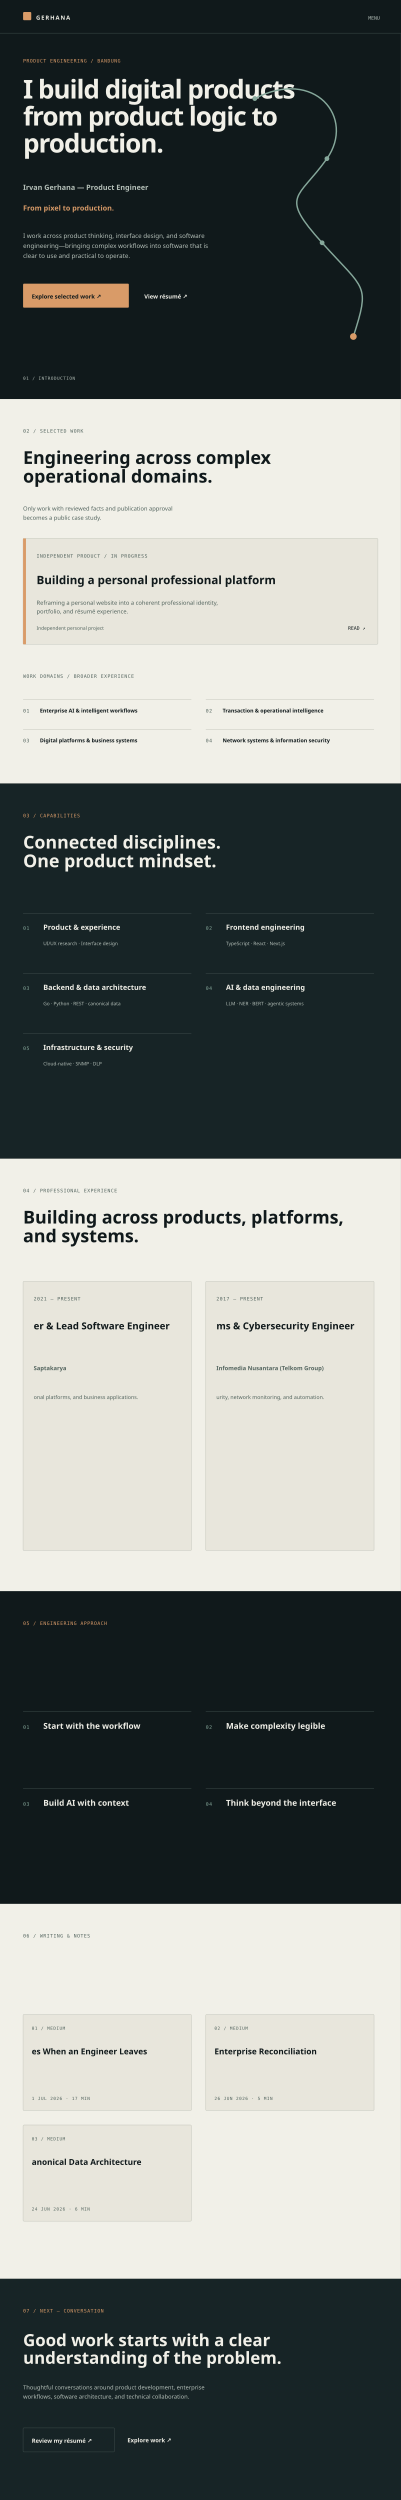
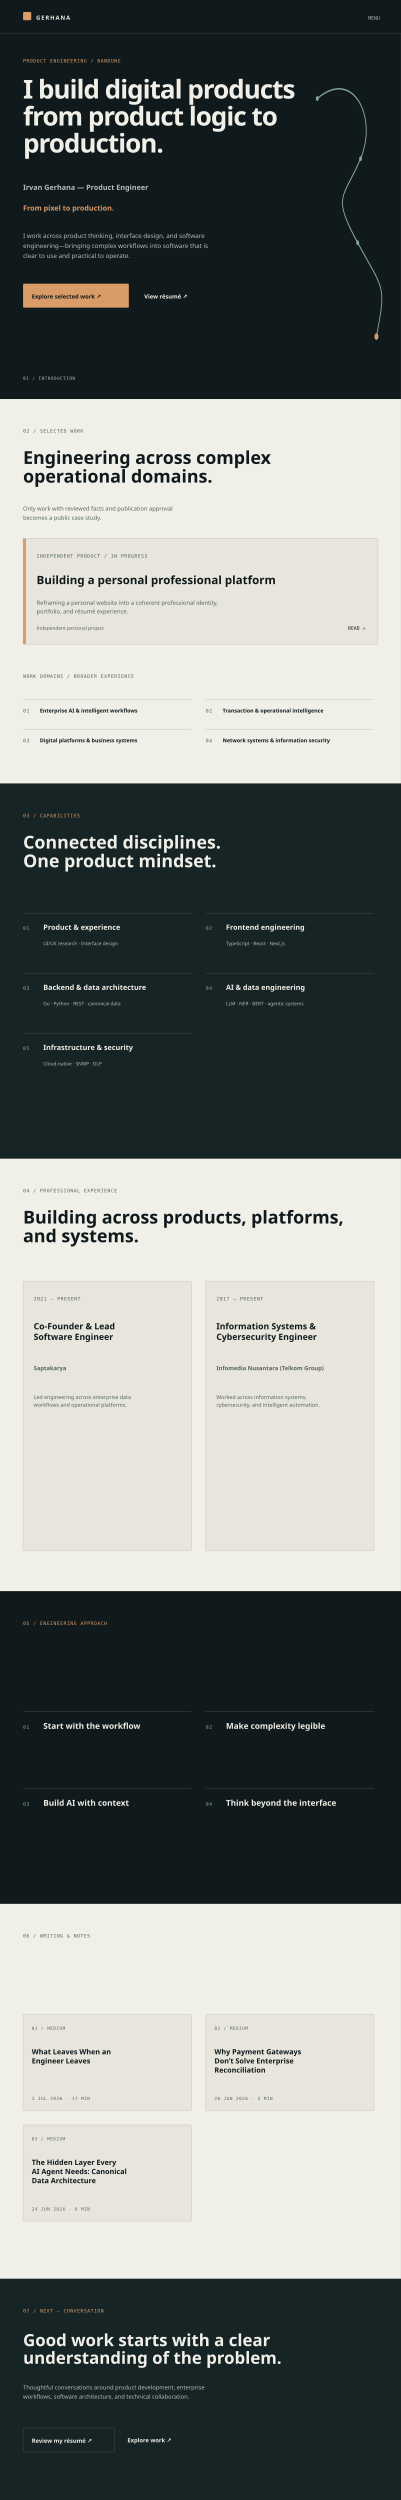
<svg xmlns="http://www.w3.org/2000/svg" width="834" height="5200" viewBox="0 0 834 5200" role="img" aria-labelledby="t d">
  <rect x="0" y="0" width="834" height="5200" rx="0" fill="#10191B" stroke="none" stroke-width="1" />
  <rect x="0" y="0" width="834" height="70" rx="0" fill="#10191B" stroke="none" stroke-width="1" />
  <line x1="0" y1="69" x2="834" y2="69" stroke="#3C4A49" stroke-width="1" opacity="1" />
  <rect x="48" y="25" width="17" height="17" rx="2" fill="#D99B68" stroke="none" stroke-width="1" />
  <text x="75" y="41" font-family="Plus Jakarta Sans" font-size="12" font-weight="700" fill="#F1F0E8" text-anchor="start" letter-spacing="2">GERHANA</text>
  <text x="790" y="41" font-family="ui-monospace, monospace" font-size="10" font-weight="400" fill="#B4BFB8" text-anchor="end">MENU</text>
  <text x="48" y="130" font-family="ui-monospace, SFMono-Regular, monospace" font-size="10" font-weight="500" fill="#D99B68" text-anchor="start" letter-spacing="1">PRODUCT ENGINEERING / BANDUNG</text>
  <text x="48" y="205" font-family="Manrope" font-size="54" font-weight="650" fill="#F1F0E8" letter-spacing="-2">
    <tspan x="48" dy="0">I build digital products</tspan>
    <tspan x="48" dy="56.16">from product logic to</tspan>
    <tspan x="48" dy="56.16">production.</tspan>
  </text>
  <text x="48" y="395" font-family="Plus Jakarta Sans" font-size="15" font-weight="600" fill="#B4BFB8" text-anchor="start">Irvan Gerhana — Product Engineer</text>
  <text x="48" y="438" font-family="Plus Jakarta Sans" font-size="15" font-weight="600" fill="#D99B68" text-anchor="start">From pixel to production.</text>
  <text x="48" y="495" font-family="Plus Jakarta Sans" font-size="13" font-weight="400" fill="#B4BFB8">
    <tspan x="48" dy="0">I work across product thinking, interface design, and software</tspan>
    <tspan x="48" dy="20.8">engineering—bringing complex workflows into software that is</tspan>
    <tspan x="48" dy="20.8">clear to use and practical to operate.</tspan>
  </text>
  <rect x="48" y="590" width="220" height="50" rx="2" fill="#D99B68" stroke="none" stroke-width="1" />
  <text x="66" y="621" font-family="Plus Jakarta Sans" font-size="12" font-weight="700" fill="#10191B" text-anchor="start">Explore selected work ↗</text>
  <text x="300" y="621" font-family="Plus Jakarta Sans" font-size="12" font-weight="600" fill="#F1F0E8" text-anchor="start">View résumé ↗</text>
-   <path d="M 530 205 C 655 140 740 245 680 330 S 580 405 670 505 S 770 590 735 700" fill="none" stroke="#86A89B" stroke-width="3" opacity="1" stroke-linecap="round" stroke-linejoin="round" />
-   <circle cx="530" cy="205" r="5" fill="#86A89B" stroke="none" stroke-width="1" />
-   <circle cx="680" cy="330" r="5" fill="#86A89B" stroke="none" stroke-width="1" />
-   <circle cx="670" cy="505" r="5" fill="#86A89B" stroke="none" stroke-width="1" />
-   <circle cx="735" cy="700" r="7" fill="#D99B68" stroke="none" stroke-width="1" />
+   <g transform="matrix(0.6 0 0 1 342 0)">
+     <path d="M 530 205 C 655 140 740 245 680 330 S 580 405 670 505 S 770 590 735 700" fill="none" stroke="#86A89B" stroke-width="3" opacity="1" stroke-linecap="round" stroke-linejoin="round" />
+     <circle cx="530" cy="205" r="5" fill="#86A89B" stroke="none" stroke-width="1" />
+     <circle cx="680" cy="330" r="5" fill="#86A89B" stroke="none" stroke-width="1" />
+     <circle cx="670" cy="505" r="5" fill="#86A89B" stroke="none" stroke-width="1" />
+     <circle cx="735" cy="700" r="7" fill="#D99B68" stroke="none" stroke-width="1" />
+   </g>
  <text x="48" y="790" font-family="ui-monospace, SFMono-Regular, monospace" font-size="9" font-weight="500" fill="#B4BFB8" text-anchor="start" letter-spacing="1">01 / INTRODUCTION</text>
  <rect x="0" y="830" width="834" height="800" rx="0" fill="#F1F0E8" stroke="none" stroke-width="1" />
  <text x="48" y="900" font-family="ui-monospace, SFMono-Regular, monospace" font-size="10" font-weight="500" fill="#53645E" text-anchor="start" letter-spacing="1">02 / SELECTED WORK</text>
  <text x="48" y="965" font-family="Manrope" font-size="37" font-weight="600" fill="#10191B">
    <tspan x="48" dy="0">Engineering across complex</tspan>
    <tspan x="48" dy="38.85">operational domains.</tspan>
  </text>
  <text x="48" y="1062" font-family="Plus Jakarta Sans" font-size="12" font-weight="400" fill="#53645E">
    <tspan x="48" dy="0">Only work with reviewed facts and publication approval</tspan>
    <tspan x="48" dy="19.2">becomes a public case study.</tspan>
  </text>
  <rect x="48" y="1120" width="738" height="220" rx="2" fill="#E8E6DC" stroke="#C6C8BE" stroke-width="1" />
  <rect x="48" y="1120" width="6" height="220" rx="0" fill="#D99B68" stroke="none" stroke-width="1" />
  <text x="76" y="1160" font-family="ui-monospace, SFMono-Regular, monospace" font-size="10" font-weight="500" fill="#53645E" text-anchor="start" letter-spacing="1">INDEPENDENT PRODUCT / IN PROGRESS</text>
  <text x="76" y="1215" font-family="Manrope" font-size="24" font-weight="600" fill="#10191B" text-anchor="start">Building a personal professional platform</text>
  <text x="76" y="1258" font-family="Plus Jakarta Sans" font-size="12" font-weight="400" fill="#53645E">
    <tspan x="76" dy="0">Reframing a personal website into a coherent professional identity,</tspan>
    <tspan x="76" dy="18">portfolio, and résumé experience.</tspan>
  </text>
  <text x="76" y="1310" font-family="Plus Jakarta Sans" font-size="10" font-weight="400" fill="#53645E" text-anchor="start">Independent personal project</text>
  <text x="760" y="1310" font-family="ui-monospace, monospace" font-size="10" font-weight="400" fill="#10191B" text-anchor="end">READ ↗</text>
  <text x="48" y="1410" font-family="ui-monospace, SFMono-Regular, monospace" font-size="10" font-weight="500" fill="#53645E" text-anchor="start" letter-spacing="1">WORK DOMAINS / BROADER EXPERIENCE</text>
  <line x1="48" y1="1455" x2="398" y2="1455" stroke="#C6C8BE" stroke-width="1" opacity="1" />
  <text x="48" y="1482" font-family="ui-monospace, SFMono-Regular, monospace" font-size="10" font-weight="500" fill="#53645E" text-anchor="start" letter-spacing="1">01</text>
  <text x="83" y="1482" font-family="Plus Jakarta Sans" font-size="11" font-weight="600" fill="#10191B" text-anchor="start">Enterprise AI &amp; intelligent workflows</text>
  <line x1="428" y1="1455" x2="778" y2="1455" stroke="#C6C8BE" stroke-width="1" opacity="1" />
  <text x="428" y="1482" font-family="ui-monospace, SFMono-Regular, monospace" font-size="10" font-weight="500" fill="#53645E" text-anchor="start" letter-spacing="1">02</text>
  <text x="463" y="1482" font-family="Plus Jakarta Sans" font-size="11" font-weight="600" fill="#10191B" text-anchor="start">Transaction &amp; operational intelligence</text>
  <line x1="48" y1="1517" x2="398" y2="1517" stroke="#C6C8BE" stroke-width="1" opacity="1" />
  <text x="48" y="1544" font-family="ui-monospace, SFMono-Regular, monospace" font-size="10" font-weight="500" fill="#53645E" text-anchor="start" letter-spacing="1">03</text>
  <text x="83" y="1544" font-family="Plus Jakarta Sans" font-size="11" font-weight="600" fill="#10191B" text-anchor="start">Digital platforms &amp; business systems</text>
  <line x1="428" y1="1517" x2="778" y2="1517" stroke="#C6C8BE" stroke-width="1" opacity="1" />
  <text x="428" y="1544" font-family="ui-monospace, SFMono-Regular, monospace" font-size="10" font-weight="500" fill="#53645E" text-anchor="start" letter-spacing="1">04</text>
  <text x="463" y="1544" font-family="Plus Jakarta Sans" font-size="11" font-weight="600" fill="#10191B" text-anchor="start">Network systems &amp; information security</text>
  <rect x="0" y="1630" width="834" height="780" rx="0" fill="#172426" stroke="none" stroke-width="1" />
  <text x="48" y="1700" font-family="ui-monospace, SFMono-Regular, monospace" font-size="10" font-weight="500" fill="#D99B68" text-anchor="start" letter-spacing="1">03 / CAPABILITIES</text>
  <text x="48" y="1765" font-family="Manrope" font-size="37" font-weight="600" fill="#F1F0E8">
    <tspan x="48" dy="0">Connected disciplines.</tspan>
    <tspan x="48" dy="38.85">One product mindset.</tspan>
  </text>
  <line x1="48" y1="1900" x2="398" y2="1900" stroke="#3C4A49" stroke-width="1" opacity="1" />
  <text x="48" y="1934" font-family="ui-monospace, SFMono-Regular, monospace" font-size="10" font-weight="500" fill="#86A89B" text-anchor="start" letter-spacing="1">01</text>
  <text x="90" y="1934" font-family="Manrope" font-size="15" font-weight="600" fill="#F1F0E8" text-anchor="start">Product &amp; experience</text>
  <text x="90" y="1966" font-family="Plus Jakarta Sans" font-size="10" font-weight="400" fill="#B4BFB8" text-anchor="start">UI/UX research · Interface design</text>
  <line x1="428" y1="1900" x2="778" y2="1900" stroke="#3C4A49" stroke-width="1" opacity="1" />
  <text x="428" y="1934" font-family="ui-monospace, SFMono-Regular, monospace" font-size="10" font-weight="500" fill="#86A89B" text-anchor="start" letter-spacing="1">02</text>
  <text x="470" y="1934" font-family="Manrope" font-size="15" font-weight="600" fill="#F1F0E8" text-anchor="start">Frontend engineering</text>
  <text x="470" y="1966" font-family="Plus Jakarta Sans" font-size="10" font-weight="400" fill="#B4BFB8" text-anchor="start">TypeScript · React · Next.js</text>
  <line x1="48" y1="2025" x2="398" y2="2025" stroke="#3C4A49" stroke-width="1" opacity="1" />
  <text x="48" y="2059" font-family="ui-monospace, SFMono-Regular, monospace" font-size="10" font-weight="500" fill="#86A89B" text-anchor="start" letter-spacing="1">03</text>
  <text x="90" y="2059" font-family="Manrope" font-size="15" font-weight="600" fill="#F1F0E8" text-anchor="start">Backend &amp; data architecture</text>
  <text x="90" y="2091" font-family="Plus Jakarta Sans" font-size="10" font-weight="400" fill="#B4BFB8" text-anchor="start">Go · Python · REST · canonical data</text>
  <line x1="428" y1="2025" x2="778" y2="2025" stroke="#3C4A49" stroke-width="1" opacity="1" />
  <text x="428" y="2059" font-family="ui-monospace, SFMono-Regular, monospace" font-size="10" font-weight="500" fill="#86A89B" text-anchor="start" letter-spacing="1">04</text>
  <text x="470" y="2059" font-family="Manrope" font-size="15" font-weight="600" fill="#F1F0E8" text-anchor="start">AI &amp; data engineering</text>
  <text x="470" y="2091" font-family="Plus Jakarta Sans" font-size="10" font-weight="400" fill="#B4BFB8" text-anchor="start">LLM · NER · BERT · agentic systems</text>
  <line x1="48" y1="2150" x2="398" y2="2150" stroke="#3C4A49" stroke-width="1" opacity="1" />
  <text x="48" y="2184" font-family="ui-monospace, SFMono-Regular, monospace" font-size="10" font-weight="500" fill="#86A89B" text-anchor="start" letter-spacing="1">05</text>
  <text x="90" y="2184" font-family="Manrope" font-size="15" font-weight="600" fill="#F1F0E8" text-anchor="start">Infrastructure &amp; security</text>
  <text x="90" y="2216" font-family="Plus Jakarta Sans" font-size="10" font-weight="400" fill="#B4BFB8" text-anchor="start">Cloud-native · SNMP · DLP</text>
  <rect x="0" y="2410" width="834" height="900" rx="0" fill="#F1F0E8" stroke="none" stroke-width="1" />
  <text x="48" y="2480" font-family="ui-monospace, SFMono-Regular, monospace" font-size="10" font-weight="500" fill="#53645E" text-anchor="start" letter-spacing="1">04 / PROFESSIONAL EXPERIENCE</text>
  <text x="48" y="2545" font-family="Manrope" font-size="37" font-weight="600" fill="#10191B">
    <tspan x="48" dy="0">Building across products, platforms,</tspan>
    <tspan x="48" dy="38.85">and systems.</tspan>
  </text>
  <rect x="48" y="2665" width="350" height="560" rx="2" fill="#E8E6DC" stroke="#C6C8BE" stroke-width="1" />
  <text x="70" y="2705" font-family="ui-monospace, SFMono-Regular, monospace" font-size="10" font-weight="500" fill="#53645E" text-anchor="start" letter-spacing="1">2021 — PRESENT</text>
-   <text x="70" y="2765" font-family="Manrope" font-size="20" font-weight="600" fill="#10191B">
-     <tspan x="70" dy="0">er &amp; Lead Software Engineer</tspan>
+   <text x="70" y="2765" font-family="Manrope" font-size="18" font-weight="600" fill="#10191B">
+     <tspan x="70" dy="0">Co-Founder &amp; Lead</tspan>
+     <tspan x="70" dy="22">Software Engineer</tspan>
  </text>
  <text x="70" y="2850" font-family="Plus Jakarta Sans" font-size="12" font-weight="600" fill="#53645E" text-anchor="start">Saptakarya</text>
  <text x="70" y="2910" font-family="Plus Jakarta Sans" font-size="11" font-weight="400" fill="#53645E">
-     <tspan x="70" dy="0">onal platforms, and business applications.</tspan>
+     <tspan x="70" dy="0">Led engineering across enterprise data</tspan>
+     <tspan x="70" dy="16">workflows and operational platforms.</tspan>
  </text>
  <rect x="428" y="2665" width="350" height="560" rx="2" fill="#E8E6DC" stroke="#C6C8BE" stroke-width="1" />
  <text x="450" y="2705" font-family="ui-monospace, SFMono-Regular, monospace" font-size="10" font-weight="500" fill="#53645E" text-anchor="start" letter-spacing="1">2017 — PRESENT</text>
-   <text x="450" y="2765" font-family="Manrope" font-size="20" font-weight="600" fill="#10191B">
-     <tspan x="450" dy="0">ms &amp; Cybersecurity Engineer</tspan>
+   <text x="450" y="2765" font-family="Manrope" font-size="18" font-weight="600" fill="#10191B">
+     <tspan x="450" dy="0">Information Systems &amp;</tspan>
+     <tspan x="450" dy="22">Cybersecurity Engineer</tspan>
  </text>
  <text x="450" y="2850" font-family="Plus Jakarta Sans" font-size="12" font-weight="600" fill="#53645E" text-anchor="start">Infomedia Nusantara (Telkom Group)</text>
  <text x="450" y="2910" font-family="Plus Jakarta Sans" font-size="11" font-weight="400" fill="#53645E">
-     <tspan x="450" dy="0">urity, network monitoring, and automation.</tspan>
+     <tspan x="450" dy="0">Worked across information systems,</tspan>
+     <tspan x="450" dy="16">cybersecurity, and intelligent automation.</tspan>
  </text>
  <rect x="0" y="3310" width="834" height="650" rx="0" fill="#10191B" stroke="none" stroke-width="1" />
  <text x="48" y="3380" font-family="ui-monospace, SFMono-Regular, monospace" font-size="10" font-weight="500" fill="#D99B68" text-anchor="start" letter-spacing="1">05 / ENGINEERING APPROACH</text>
  <line x1="48" y1="3560" x2="398" y2="3560" stroke="#3C4A49" stroke-width="1" opacity="1" />
  <text x="48" y="3596" font-family="ui-monospace, SFMono-Regular, monospace" font-size="10" font-weight="500" fill="#86A89B" text-anchor="start" letter-spacing="1">01</text>
  <text x="90" y="3596" font-family="Manrope" font-size="17" font-weight="600" fill="#F1F0E8" text-anchor="start">Start with the workflow</text>
  <line x1="428" y1="3560" x2="778" y2="3560" stroke="#3C4A49" stroke-width="1" opacity="1" />
  <text x="428" y="3596" font-family="ui-monospace, SFMono-Regular, monospace" font-size="10" font-weight="500" fill="#86A89B" text-anchor="start" letter-spacing="1">02</text>
  <text x="470" y="3596" font-family="Manrope" font-size="17" font-weight="600" fill="#F1F0E8" text-anchor="start">Make complexity legible</text>
  <line x1="48" y1="3720" x2="398" y2="3720" stroke="#3C4A49" stroke-width="1" opacity="1" />
  <text x="48" y="3756" font-family="ui-monospace, SFMono-Regular, monospace" font-size="10" font-weight="500" fill="#86A89B" text-anchor="start" letter-spacing="1">03</text>
  <text x="90" y="3756" font-family="Manrope" font-size="17" font-weight="600" fill="#F1F0E8" text-anchor="start">Build AI with context</text>
  <line x1="428" y1="3720" x2="778" y2="3720" stroke="#3C4A49" stroke-width="1" opacity="1" />
  <text x="428" y="3756" font-family="ui-monospace, SFMono-Regular, monospace" font-size="10" font-weight="500" fill="#86A89B" text-anchor="start" letter-spacing="1">04</text>
  <text x="470" y="3756" font-family="Manrope" font-size="17" font-weight="600" fill="#F1F0E8" text-anchor="start">Think beyond the interface</text>
  <rect x="0" y="3960" width="834" height="780" rx="0" fill="#F1F0E8" stroke="none" stroke-width="1" />
  <text x="48" y="4030" font-family="ui-monospace, SFMono-Regular, monospace" font-size="10" font-weight="500" fill="#53645E" text-anchor="start" letter-spacing="1">06 / WRITING &amp; NOTES</text>
  <rect x="48" y="4190" width="350" height="200" rx="2" fill="#E8E6DC" stroke="#C6C8BE" stroke-width="1" />
  <text x="66" y="4222" font-family="ui-monospace, SFMono-Regular, monospace" font-size="9" font-weight="500" fill="#53645E" text-anchor="start" letter-spacing="1">01 / MEDIUM</text>
-   <text x="66" y="4273" font-family="Manrope" font-size="17" font-weight="600" fill="#10191B">
-     <tspan x="66" dy="0">es When an Engineer Leaves</tspan>
+   <text x="66" y="4273" font-family="Manrope" font-size="15" font-weight="600" fill="#10191B">
+     <tspan x="66" dy="0">What Leaves When an</tspan>
+     <tspan x="66" dy="19">Engineer Leaves</tspan>
  </text>
  <text x="66" y="4368" font-family="ui-monospace, SFMono-Regular, monospace" font-size="9" font-weight="500" fill="#53645E" text-anchor="start" letter-spacing="1">1 JUL 2026 · 17 MIN</text>
  <rect x="428" y="4190" width="350" height="200" rx="2" fill="#E8E6DC" stroke="#C6C8BE" stroke-width="1" />
  <text x="446" y="4222" font-family="ui-monospace, SFMono-Regular, monospace" font-size="9" font-weight="500" fill="#53645E" text-anchor="start" letter-spacing="1">02 / MEDIUM</text>
-   <text x="446" y="4273" font-family="Manrope" font-size="17" font-weight="600" fill="#10191B">
-     <tspan x="446" dy="0">Enterprise Reconciliation</tspan>
+   <text x="446" y="4273" font-family="Manrope" font-size="15" font-weight="600" fill="#10191B">
+     <tspan x="446" dy="0">Why Payment Gateways</tspan>
+     <tspan x="446" dy="19">Don’t Solve Enterprise</tspan>
+     <tspan x="446" dy="19">Reconciliation</tspan>
  </text>
  <text x="446" y="4368" font-family="ui-monospace, SFMono-Regular, monospace" font-size="9" font-weight="500" fill="#53645E" text-anchor="start" letter-spacing="1">26 JUN 2026 · 5 MIN</text>
  <rect x="48" y="4420" width="350" height="200" rx="2" fill="#E8E6DC" stroke="#C6C8BE" stroke-width="1" />
  <text x="66" y="4452" font-family="ui-monospace, SFMono-Regular, monospace" font-size="9" font-weight="500" fill="#53645E" text-anchor="start" letter-spacing="1">03 / MEDIUM</text>
-   <text x="66" y="4503" font-family="Manrope" font-size="17" font-weight="600" fill="#10191B">
-     <tspan x="66" dy="0">anonical Data Architecture</tspan>
+   <text x="66" y="4503" font-family="Manrope" font-size="15" font-weight="600" fill="#10191B">
+     <tspan x="66" dy="0">The Hidden Layer Every</tspan>
+     <tspan x="66" dy="19">AI Agent Needs: Canonical</tspan>
+     <tspan x="66" dy="19">Data Architecture</tspan>
  </text>
  <text x="66" y="4598" font-family="ui-monospace, SFMono-Regular, monospace" font-size="9" font-weight="500" fill="#53645E" text-anchor="start" letter-spacing="1">24 JUN 2026 · 6 MIN</text>
  <rect x="0" y="4740" width="834" height="460" rx="0" fill="#172426" stroke="none" stroke-width="1" />
  <text x="48" y="4810" font-family="ui-monospace, SFMono-Regular, monospace" font-size="10" font-weight="500" fill="#D99B68" text-anchor="start" letter-spacing="1">07 / NEXT — CONVERSATION</text>
  <text x="48" y="4880" font-family="Manrope" font-size="35" font-weight="600" fill="#F1F0E8">
    <tspan x="48" dy="0">Good work starts with a clear</tspan>
    <tspan x="48" dy="36.75">understanding of the problem.</tspan>
  </text>
  <text x="48" y="4970" font-family="Plus Jakarta Sans" font-size="12" font-weight="400" fill="#B4BFB8">
    <tspan x="48" dy="0">Thoughtful conversations around product development, enterprise</tspan>
    <tspan x="48" dy="19.2">workflows, software architecture, and technical collaboration.</tspan>
  </text>
  <rect x="48" y="5050" width="190" height="50" rx="2" fill="none" stroke="#3C4A49" stroke-width="1" />
  <text x="66" y="5081" font-family="Plus Jakarta Sans" font-size="12" font-weight="700" fill="#F1F0E8" text-anchor="start">Review my résumé ↗</text>
  <text x="265" y="5080" font-family="Plus Jakarta Sans" font-size="12" font-weight="600" fill="#F1F0E8" text-anchor="start">Explore work ↗</text>
</svg>
